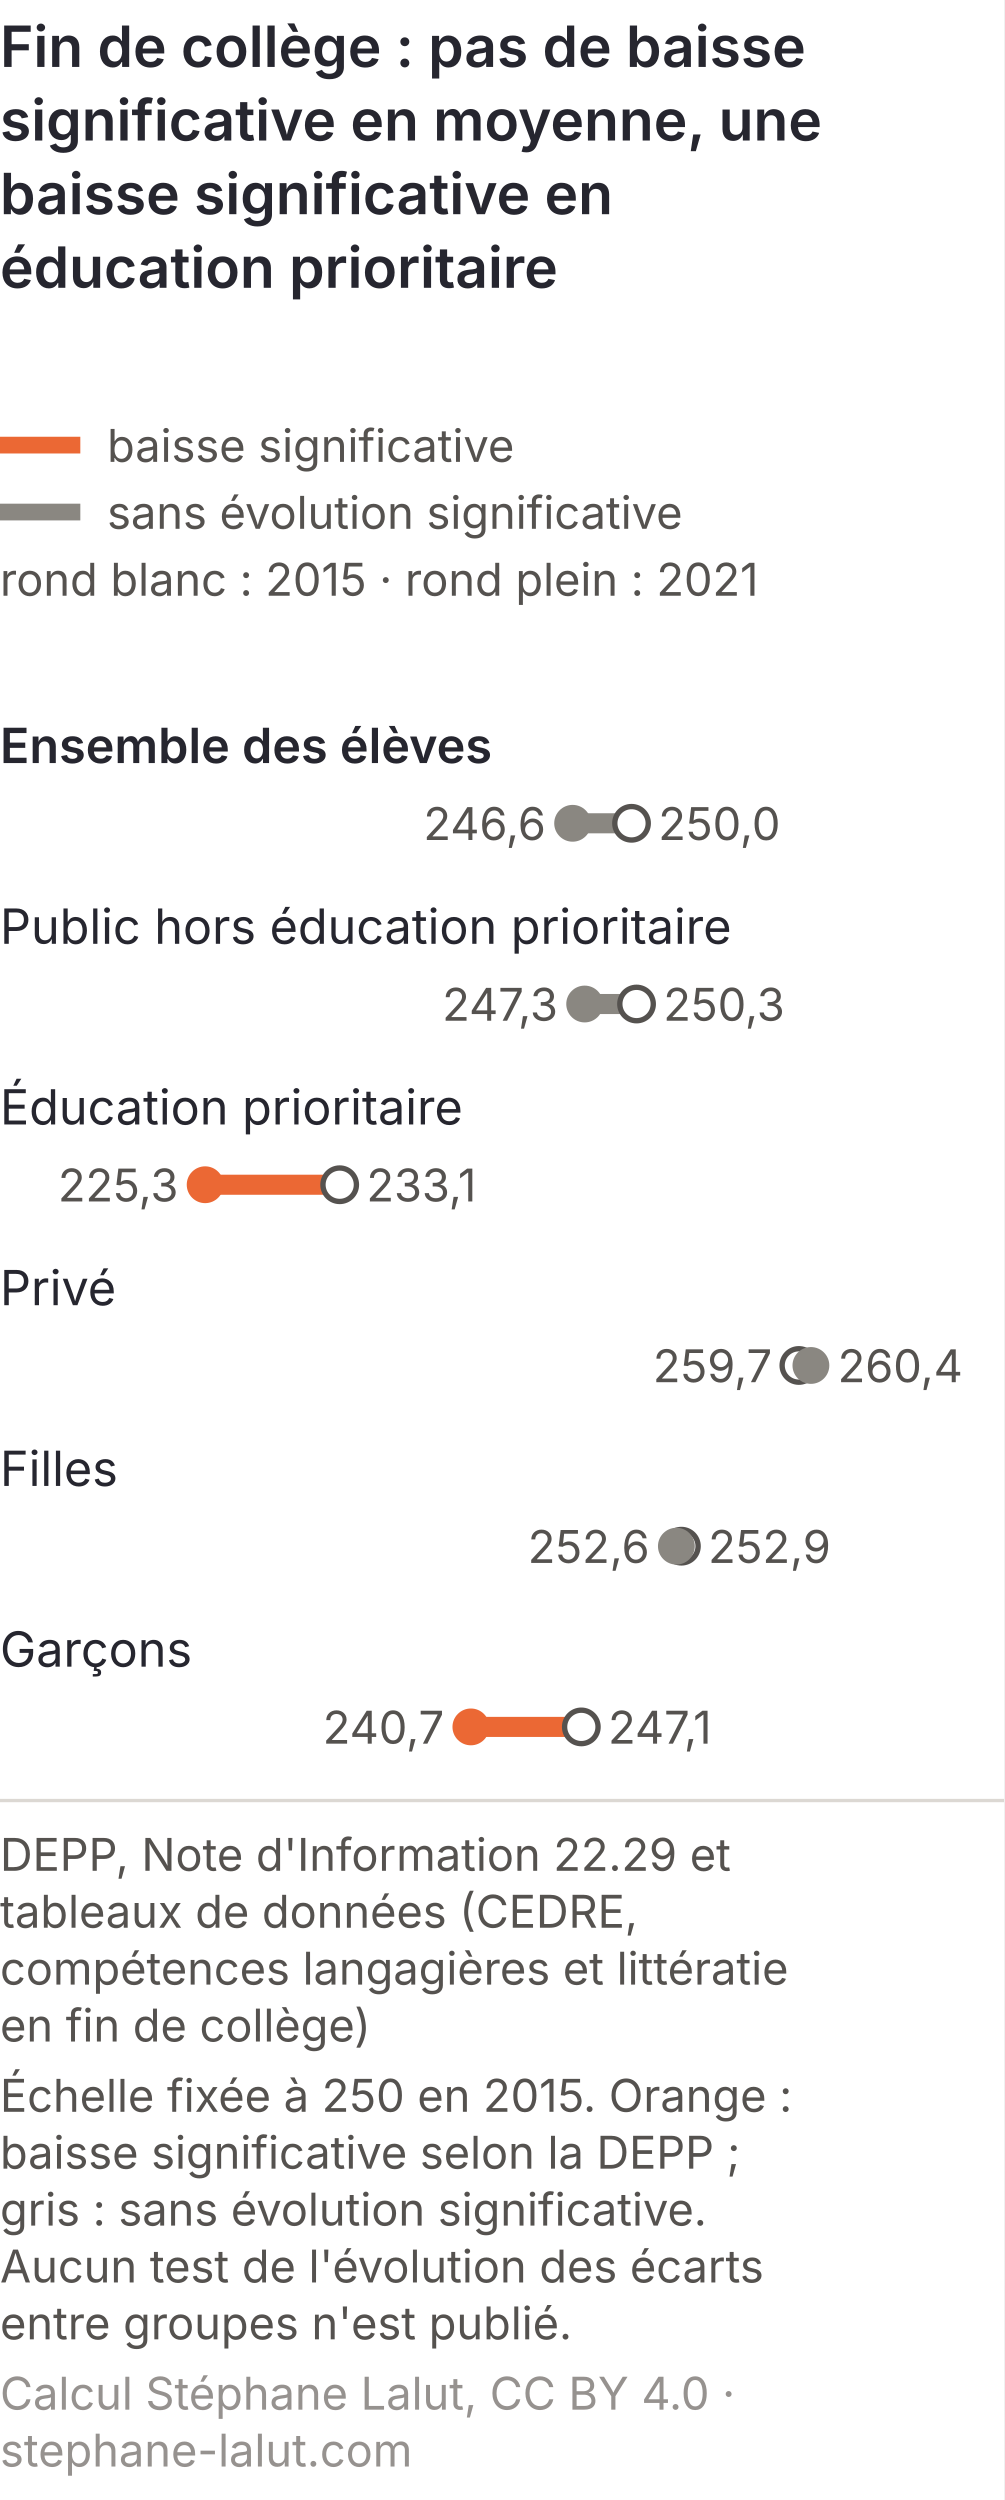
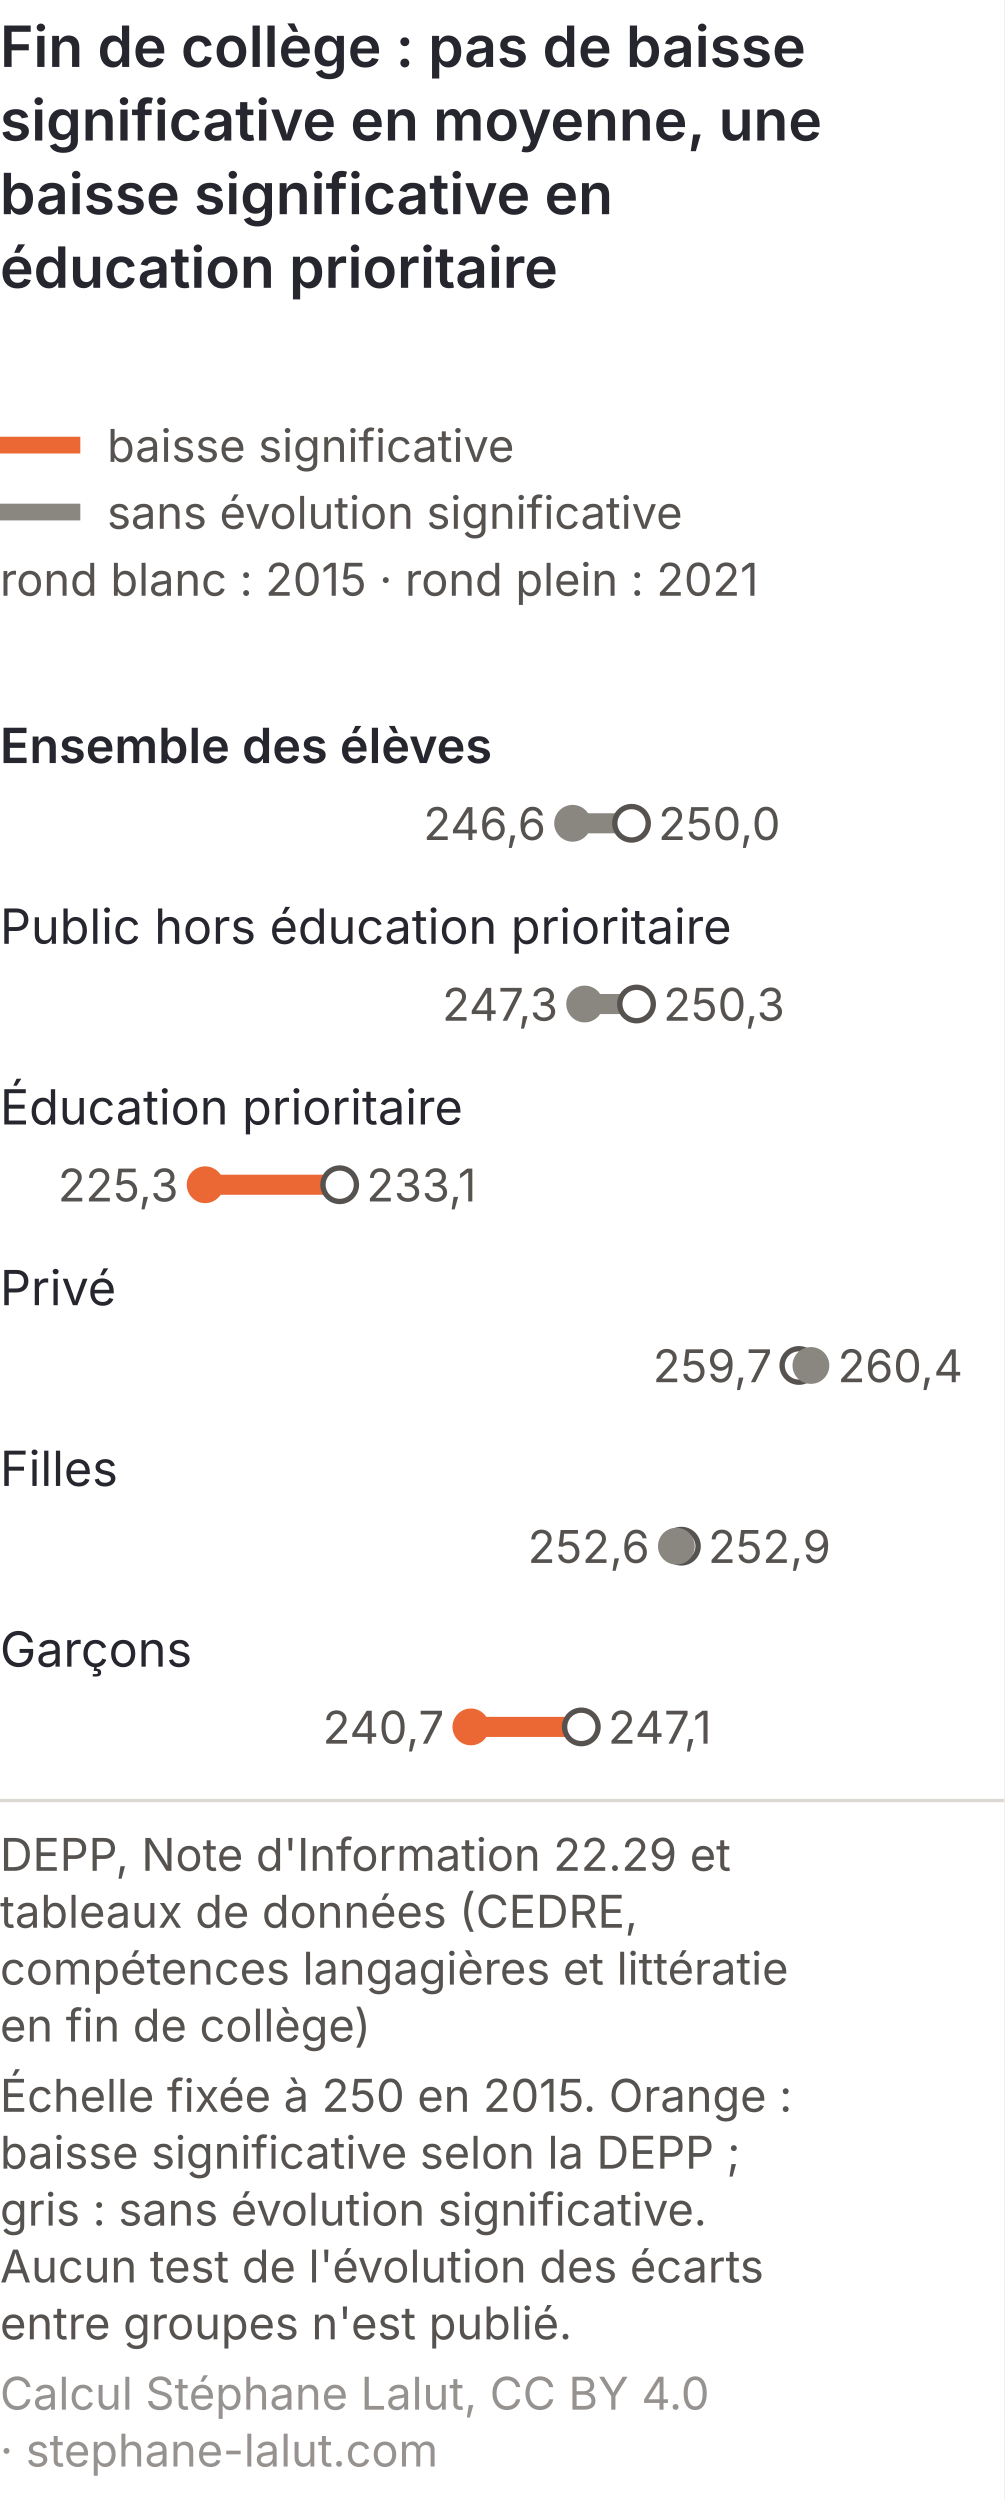
<svg xmlns="http://www.w3.org/2000/svg" viewBox="0 0 300 747" role="img" font-variant-numeric="tabular-nums" aria-labelledby="lan-em-t lan-em-d" font-family="Inter, 'Helvetica Neue', Arial, sans-serif">
  <rect width="300" height="747" fill="#ffffff" />
  <text x="0" y="20" font-size="17" font-weight="600" fill="#26262f">Fin de collège : pas de baisse</text>
  <text x="0" y="42" font-size="17" font-weight="600" fill="#26262f">significative en moyenne, une</text>
  <text x="0" y="64" font-size="17" font-weight="600" fill="#26262f">baisse significative en</text>
  <text x="0" y="86" font-size="17" font-weight="600" fill="#26262f">éducation prioritaire</text>
  <line x1="0" y1="133" x2="24" y2="133" stroke="#eb6834" stroke-width="5" />
  <text x="32" y="138" font-size="13.5" fill="#55524f">baisse significative</text>
  <line x1="0" y1="153" x2="24" y2="153" stroke="#8a8781" stroke-width="5" />
  <text x="32" y="158" font-size="13.5" fill="#55524f">sans évolution significative</text>
  <text x="0" y="178" font-size="13.5" fill="#55524f">rond blanc : 2015 · rond plein : 2021</text>
  <text x="0" y="228" font-size="14.5" fill="#26262f" font-weight="600">Ensemble des élèves</text>
  <line x1="188.7" y1="246" x2="171.1" y2="246" stroke="#8a8781" stroke-width="6" />
  <circle cx="188.7" cy="246" r="5" fill="#ffffff" stroke="#55524f" stroke-width="1.6" />
  <circle cx="171.1" cy="246" r="5.5" fill="#8a8781" />
  <text x="163.1" y="251" font-size="13.5" fill="#55524f" text-anchor="end">246,6</text>
  <text x="196.7" y="251" font-size="13.5" fill="#55524f">250,0</text>
  <text x="0" y="282" font-size="14.5" fill="#26262f">Public hors éducation prioritaire</text>
  <line x1="190.2" y1="300" x2="174.7" y2="300" stroke="#8a8781" stroke-width="6" />
  <circle cx="190.2" cy="300" r="5" fill="#ffffff" stroke="#55524f" stroke-width="1.6" />
  <circle cx="174.7" cy="300" r="5.5" fill="#8a8781" />
  <text x="166.7" y="305" font-size="13.5" fill="#55524f" text-anchor="end">247,3</text>
  <text x="198.2" y="305" font-size="13.5" fill="#55524f">250,3</text>
  <text x="0" y="336" font-size="14.5" fill="#26262f">Éducation prioritaire</text>
  <line x1="101.5" y1="354" x2="61.3" y2="354" stroke="#eb6834" stroke-width="6" />
  <circle cx="101.5" cy="354" r="5" fill="#ffffff" stroke="#55524f" stroke-width="1.6" />
  <circle cx="61.3" cy="354" r="5.5" fill="#eb6834" />
  <text x="53.3" y="359" font-size="13.5" fill="#55524f" text-anchor="end">225,3</text>
  <text x="109.5" y="359" font-size="13.5" fill="#55524f">233,1</text>
  <text x="0" y="390" font-size="14.5" fill="#26262f">Privé</text>
  <line x1="238.7" y1="408" x2="242.3" y2="408" stroke="#8a8781" stroke-width="6" />
  <circle cx="238.7" cy="408" r="5" fill="#ffffff" stroke="#55524f" stroke-width="1.6" />
  <circle cx="242.3" cy="408" r="5.5" fill="#8a8781" />
  <text x="230.7" y="413" font-size="13.5" fill="#55524f" text-anchor="end">259,7</text>
  <text x="250.3" y="413" font-size="13.5" fill="#55524f">260,4</text>
  <text x="0" y="444" font-size="14.5" fill="#26262f">Filles</text>
  <line x1="203.6" y1="462" x2="202.1" y2="462" stroke="#8a8781" stroke-width="6" />
  <circle cx="203.6" cy="462" r="5" fill="#ffffff" stroke="#55524f" stroke-width="1.6" />
  <circle cx="202.1" cy="462" r="5.5" fill="#8a8781" />
  <text x="194.1" y="467" font-size="13.5" fill="#55524f" text-anchor="end">252,6</text>
  <text x="211.6" y="467" font-size="13.5" fill="#55524f">252,9</text>
  <text x="0" y="498" font-size="14.5" fill="#26262f">Garçons</text>
  <line x1="173.7" y1="516" x2="140.7" y2="516" stroke="#eb6834" stroke-width="6" />
  <circle cx="173.7" cy="516" r="5" fill="#ffffff" stroke="#55524f" stroke-width="1.6" />
  <circle cx="140.7" cy="516" r="5.5" fill="#eb6834" />
  <text x="132.7" y="521" font-size="13.5" fill="#55524f" text-anchor="end">240,7</text>
  <text x="181.7" y="521" font-size="13.5" fill="#55524f">247,1</text>
  <line x1="0" y1="538.0" x2="300" y2="538.0" stroke="#dcd8d3" />
  <text x="0" y="559.0" font-size="13.5" fill="#55524f">DEPP, Note d'Information 22.29 et</text>
  <text x="0" y="576.0" font-size="13.5" fill="#55524f">tableaux de données (CEDRE,</text>
  <text x="0" y="593.0" font-size="13.5" fill="#55524f">compétences langagières et littératie</text>
  <text x="0" y="610.0" font-size="13.5" fill="#55524f">en fin de collège)</text>
  <text x="0" y="631.0" font-size="13.5" fill="#55524f">Échelle fixée à 250 en 2015. Orange :</text>
  <text x="0" y="648.0" font-size="13.5" fill="#55524f">baisse significative selon la DEPP ;</text>
  <text x="0" y="665.0" font-size="13.5" fill="#55524f">gris : sans évolution significative.</text>
  <text x="0" y="682.0" font-size="13.5" fill="#55524f">Aucun test de l'évolution des écarts</text>
  <text x="0" y="699.0" font-size="13.5" fill="#55524f">entre groupes n'est publié.</text>
-   <text x="0" y="720.0" font-size="13.5" fill="#96928f">Calcul Stéphane Lalut, CC BY 4.0 ·</text>
-   <text x="0" y="737.0" font-size="13.5" fill="#96928f">stephane-lalut.com</text>
+   <text x="0" y="720.0" font-size="13.5" fill="#96928f">Calcul Stéphane Lalut, CC BY 4.0</text>
+   <text x="0" y="737.0" font-size="13.5" fill="#96928f">· stephane-lalut.com</text>
</svg>
